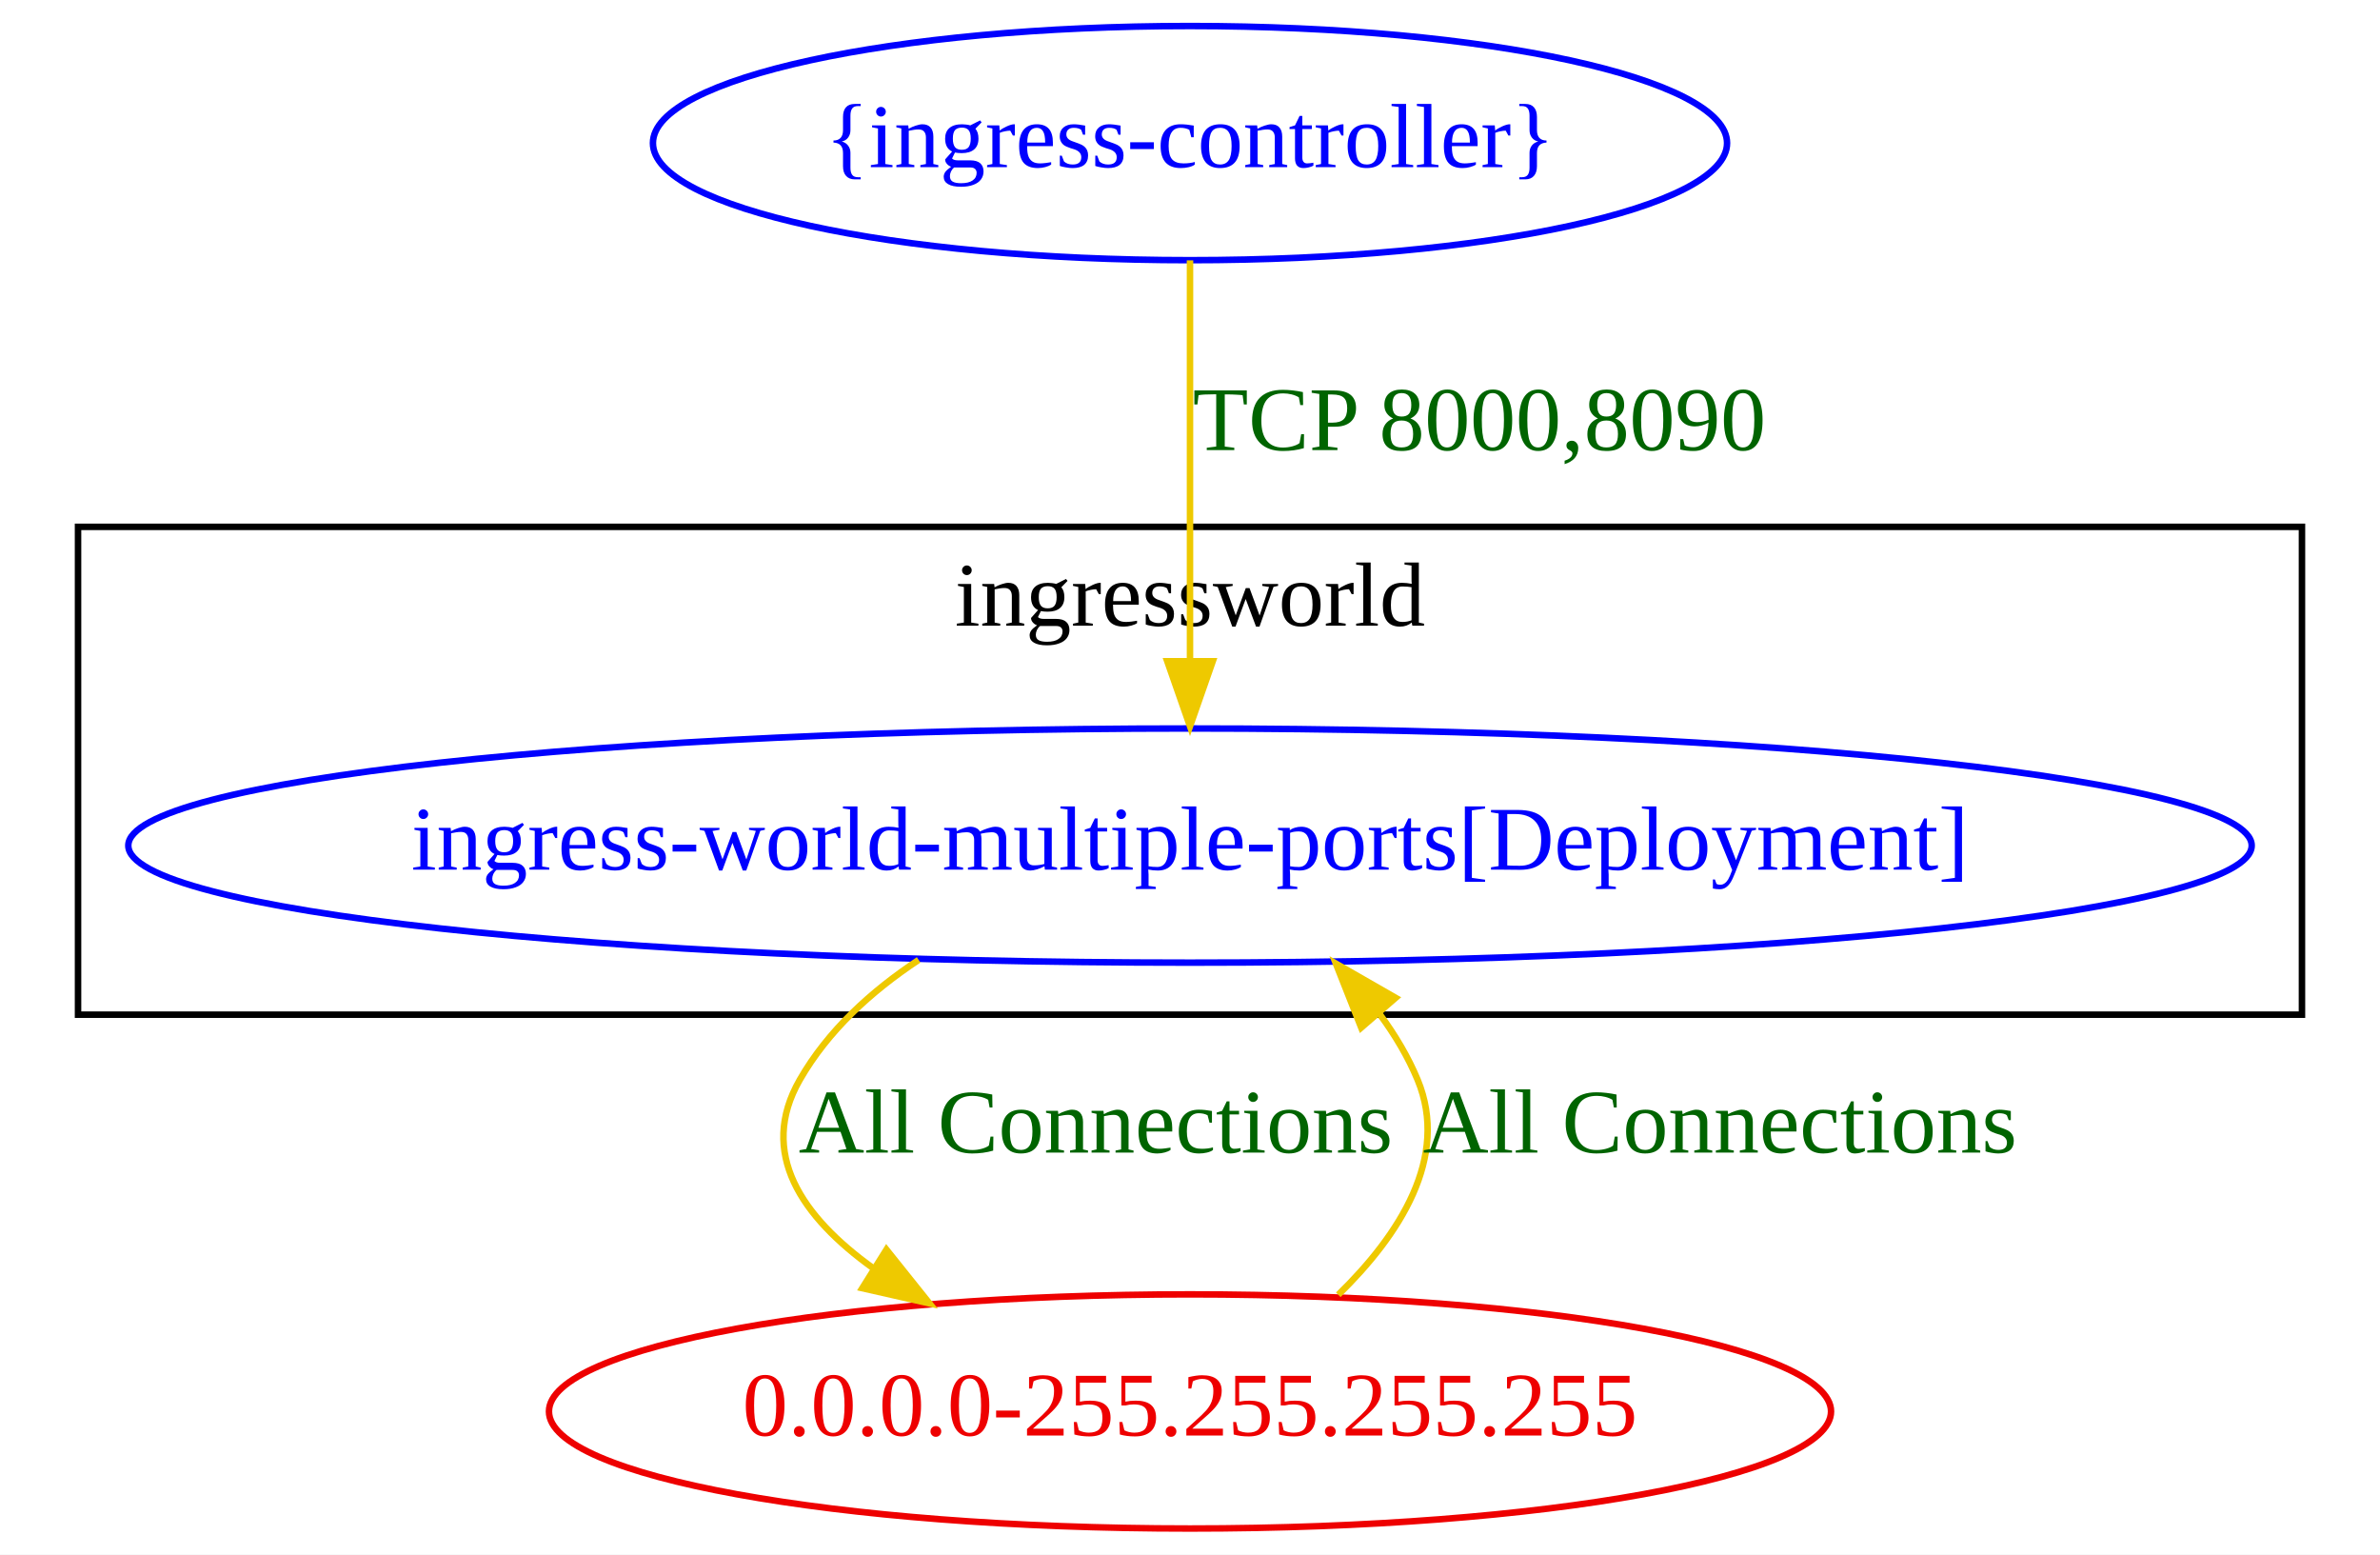
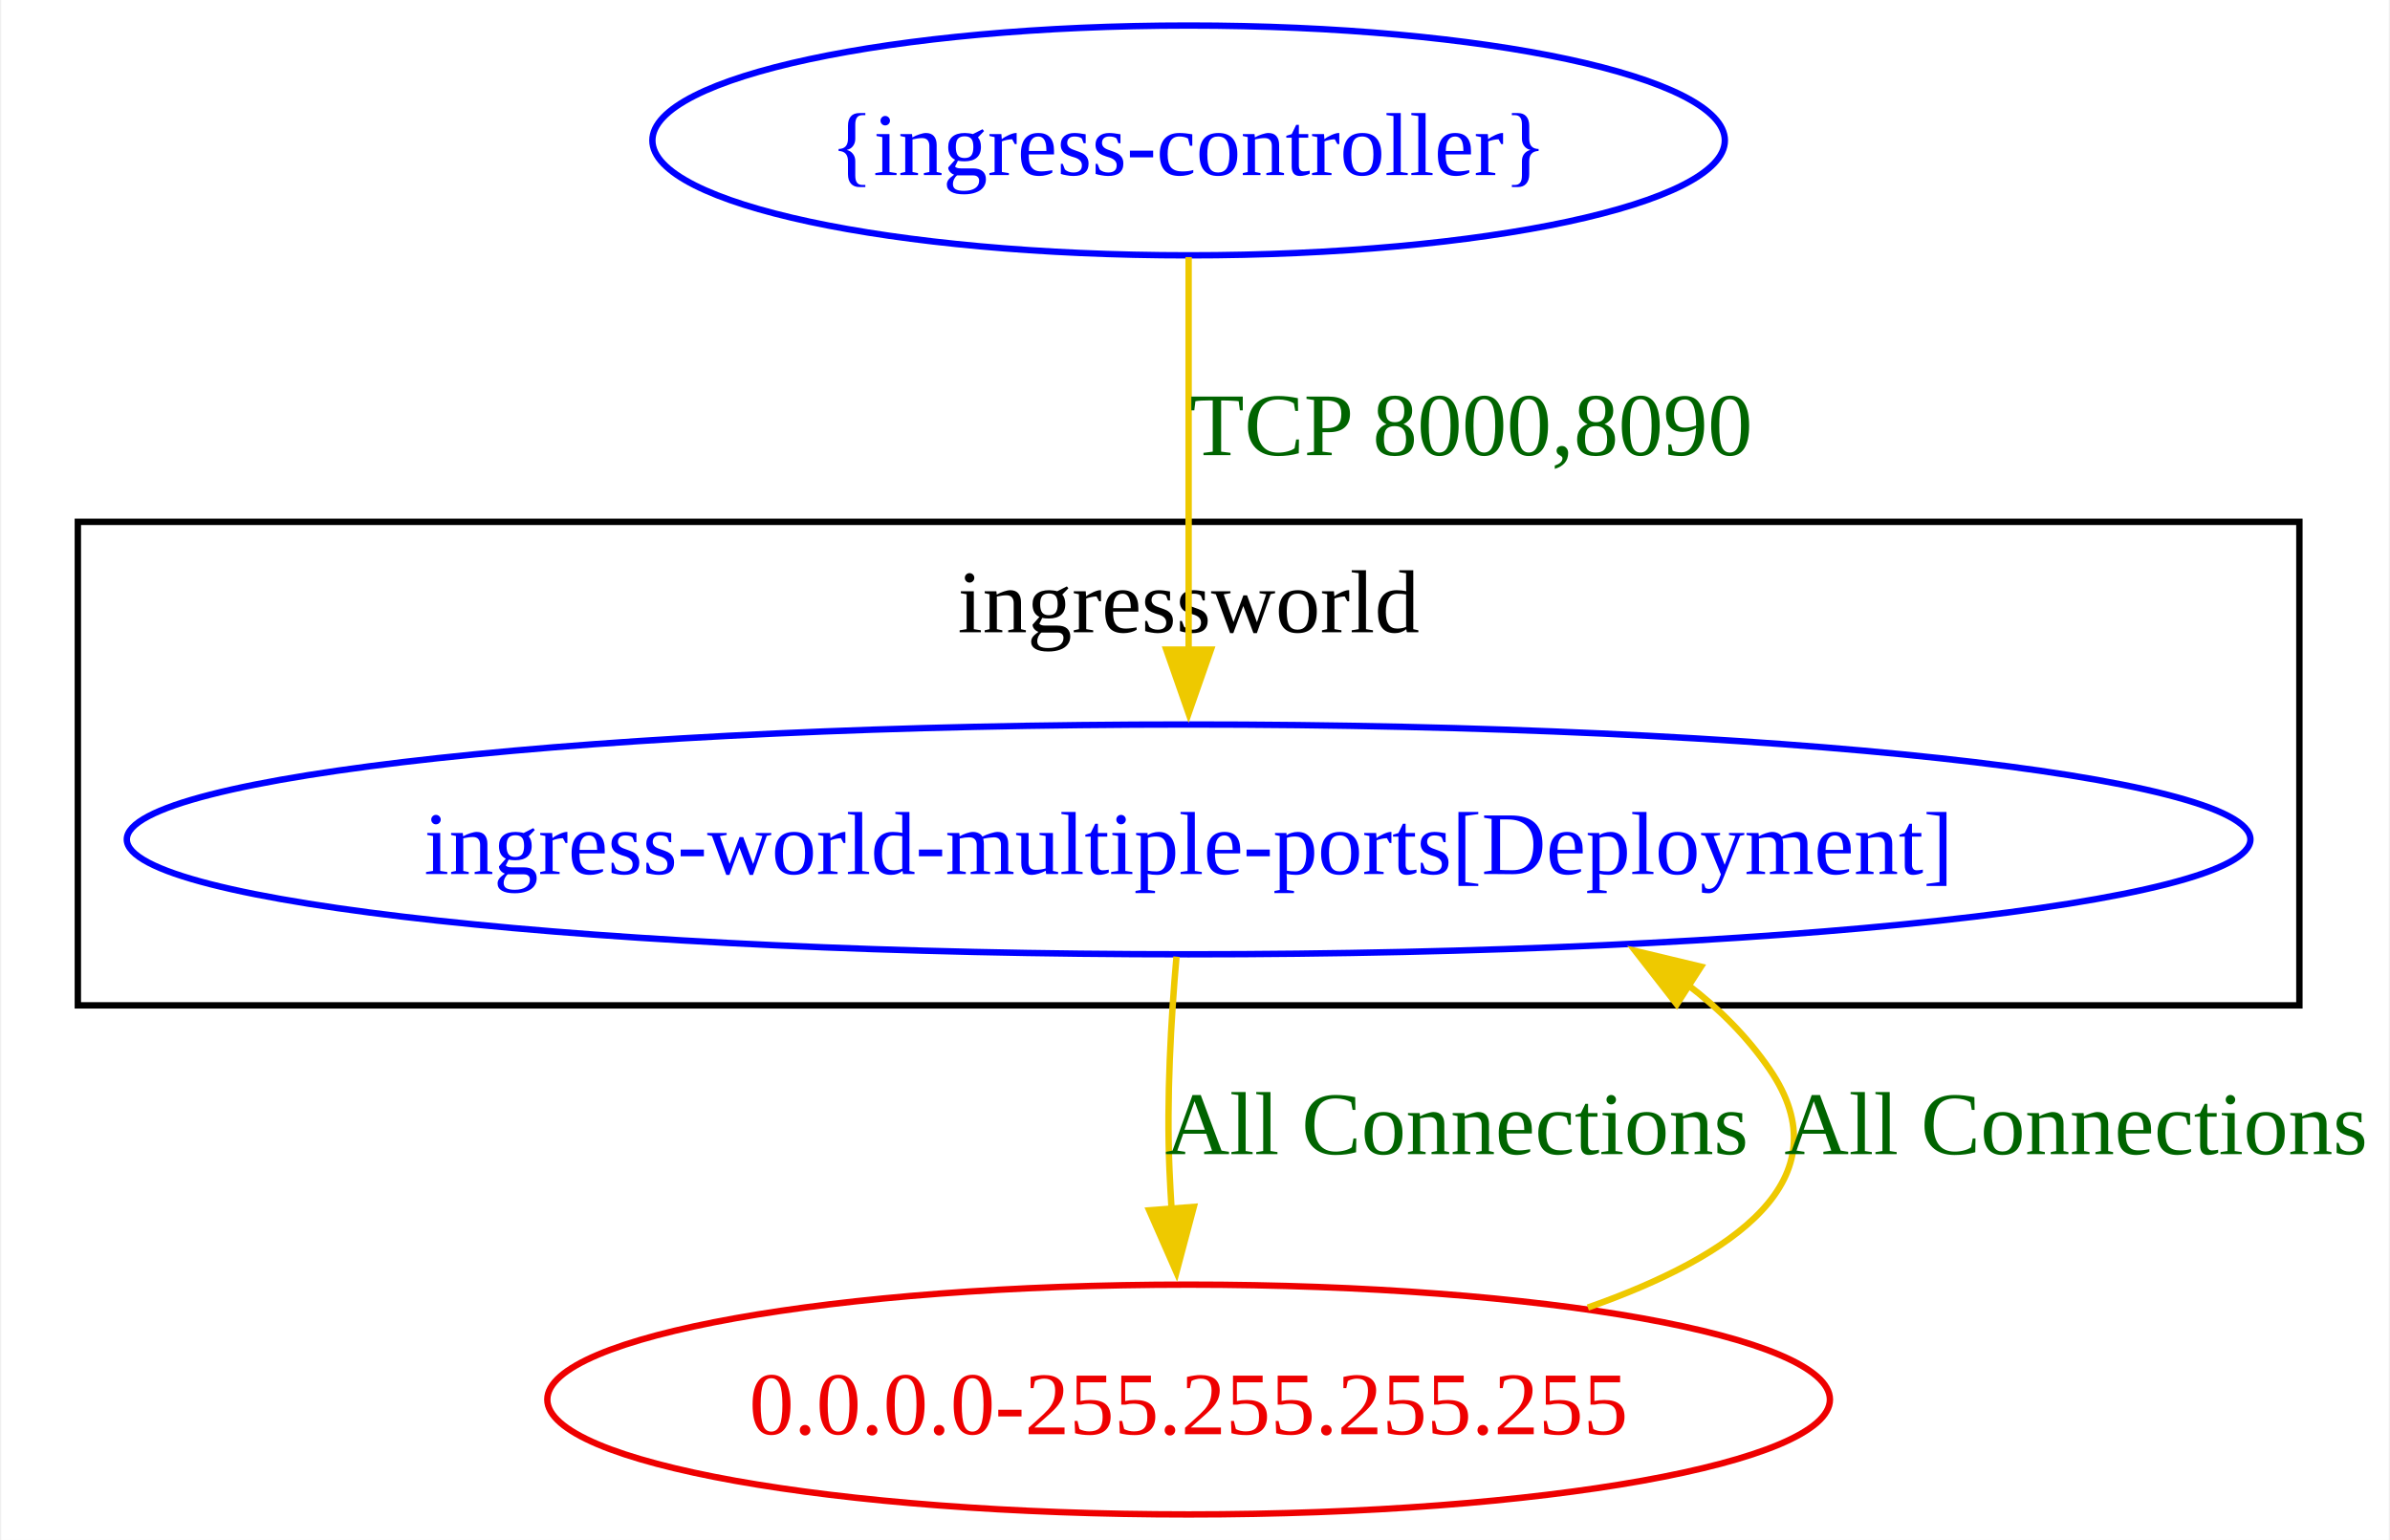
- <svg xmlns="http://www.w3.org/2000/svg" width="366pt" height="239pt" viewBox="0.00 0.00 366.00 239.00">
-   <g id="graph0" class="graph" transform="scale(1 1) rotate(0) translate(4 235)">
-     <polygon fill="white" stroke="transparent" points="-4,4 -4,-235 362,-235 362,4 -4,4" />
+ <svg xmlns="http://www.w3.org/2000/svg" width="374pt" height="241pt" viewBox="0.00 0.00 374.00 241.25">
+   <g id="graph0" class="graph" transform="scale(1 1) rotate(0) translate(4 237.25)">
+     <polygon fill="white" stroke="none" points="-4,4 -4,-237.25 370,-237.25 370,4 -4,4" />
    <g id="clust1" class="cluster">
-       <polygon fill="none" stroke="black" points="8,-79 8,-154 350,-154 350,-79 8,-79" />
-       <text text-anchor="middle" x="179" y="-138.8" font-family="Times New Roman,serif" font-size="14.00">ingressworld</text>
+       <polygon fill="none" stroke="black" points="8,-79.75 8,-155.5 356,-155.5 356,-79.75 8,-79.75" />
+       <text text-anchor="middle" x="182" y="-138.2" font-family="Times New Roman,serif" font-size="14.00">ingressworld</text>
    </g>
    <g id="node1" class="node">
-       <ellipse fill="none" stroke="blue" cx="179" cy="-105" rx="163.27" ry="18" />
-       <text text-anchor="middle" x="179" y="-101.3" font-family="Times New Roman,serif" font-size="14.00" fill="blue">ingress-world-multiple-ports[Deployment]</text>
+       <ellipse fill="none" stroke="blue" cx="182" cy="-105.75" rx="166.33" ry="18" />
+       <text text-anchor="middle" x="182" y="-100.33" font-family="Times New Roman,serif" font-size="14.00" fill="blue">ingress-world-multiple-ports[Deployment]</text>
    </g>
    <g id="node2" class="node">
-       <ellipse fill="none" stroke="#ee0000" cx="179" cy="-18" rx="98.58" ry="18" />
-       <text text-anchor="middle" x="179" y="-14.3" font-family="Times New Roman,serif" font-size="14.00" fill="#ee0000">0.0.0.0-255.255.255.255</text>
+       <ellipse fill="none" stroke="#ee0000" cx="182" cy="-18" rx="100.46" ry="18" />
+       <text text-anchor="middle" x="182" y="-12.57" font-family="Times New Roman,serif" font-size="14.00" fill="#ee0000">0.0.0.0-255.255.255.255</text>
    </g>
    <g id="edge2" class="edge">
-       <path fill="none" stroke="#eec900" d="M137.27,-87.42C129.96,-82.59 123.32,-76.53 119,-69 112.53,-57.74 119.3,-47.91 130.3,-40.01" />
-       <polygon fill="#eec900" stroke="#eec900" points="132.32,-42.88 138.94,-34.61 128.6,-36.95 132.32,-42.88" />
-       <text text-anchor="middle" x="164.5" y="-57.8" font-family="Times New Roman,serif" font-size="14.00" fill="darkgreen">All Connections</text>
+       <path fill="none" stroke="#eec900" d="M180.1,-87.38C179.24,-77.58 178.52,-65.11 179,-54 179.09,-51.94 179.21,-49.82 179.34,-47.68" />
+       <polygon fill="#eec900" stroke="#eec900" points="182.81,-48.18 180.09,-37.94 175.83,-47.64 182.81,-48.18" />
+       <text text-anchor="middle" x="224" y="-56.45" font-family="Times New Roman,serif" font-size="14.00" fill="darkgreen">All Connections</text>
    </g>
    <g id="edge1" class="edge">
-       <path fill="none" stroke="#eec900" d="M201.8,-35.94C211.23,-45.14 218.95,-57.06 214,-69 212.53,-72.54 210.51,-75.91 208.18,-79.07" />
-       <polygon fill="#eec900" stroke="#eec900" points="205.33,-77.01 201.43,-86.86 210.62,-81.59 205.33,-77.01" />
-       <text text-anchor="middle" x="260.5" y="-57.8" font-family="Times New Roman,serif" font-size="14.00" fill="darkgreen">All Connections</text>
+       <path fill="none" stroke="#eec900" d="M244.54,-32.41C267.31,-40.41 284.88,-52.45 273,-69.75 269.47,-74.9 265.06,-79.28 260.11,-83.03" />
+       <polygon fill="#eec900" stroke="#eec900" points="258.47,-79.92 251.96,-88.28 262.26,-85.81 258.47,-79.92" />
+       <text text-anchor="middle" x="321" y="-56.45" font-family="Times New Roman,serif" font-size="14.00" fill="darkgreen">All Connections</text>
    </g>
    <g id="node3" class="node">
-       <ellipse fill="none" stroke="blue" cx="179" cy="-213" rx="82.59" ry="18" />
-       <text text-anchor="middle" x="179" y="-209.3" font-family="Times New Roman,serif" font-size="14.00" fill="blue">{ingress-controller}</text>
+       <ellipse fill="none" stroke="blue" cx="182" cy="-215.25" rx="84" ry="18" />
+       <text text-anchor="middle" x="182" y="-209.82" font-family="Times New Roman,serif" font-size="14.00" fill="blue">{ingress-controller}</text>
    </g>
    <g id="edge3" class="edge">
-       <path fill="none" stroke="#eec900" d="M179,-194.97C179,-178.38 179,-152.88 179,-133.43" />
-       <polygon fill="#eec900" stroke="#eec900" points="182.5,-133.34 179,-123.34 175.5,-133.34 182.5,-133.34" />
-       <text text-anchor="middle" x="223.5" y="-165.8" font-family="Times New Roman,serif" font-size="14.00" fill="darkgreen">TCP 8000,8090</text>
+       <path fill="none" stroke="#eec900" d="M182,-196.98C182,-180.37 182,-154.95 182,-135.32" />
+       <polygon fill="#eec900" stroke="#eec900" points="185.5,-135.49 182,-125.49 178.5,-135.49 185.5,-135.49" />
+       <text text-anchor="middle" x="226.25" y="-165.95" font-family="Times New Roman,serif" font-size="14.00" fill="darkgreen">TCP 8000,8090</text>
    </g>
  </g>
</svg>
